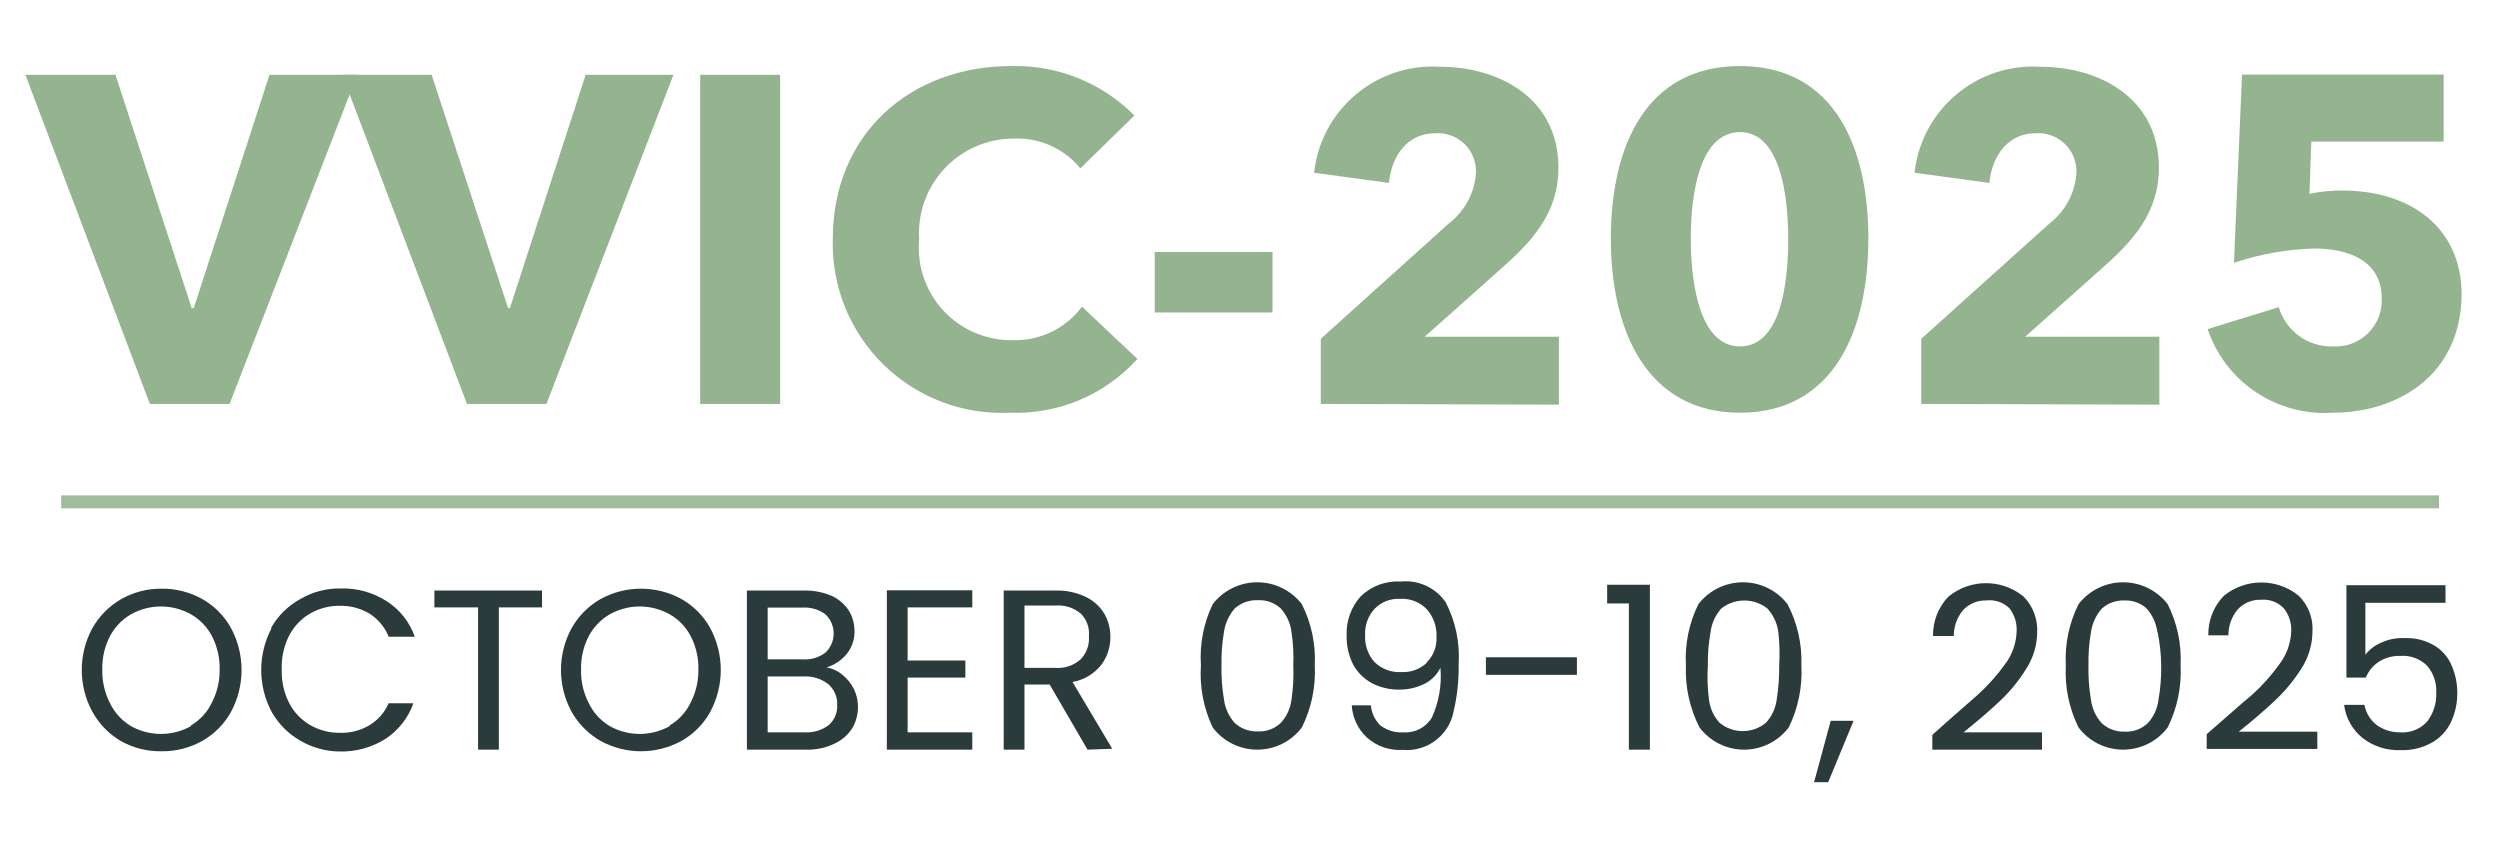
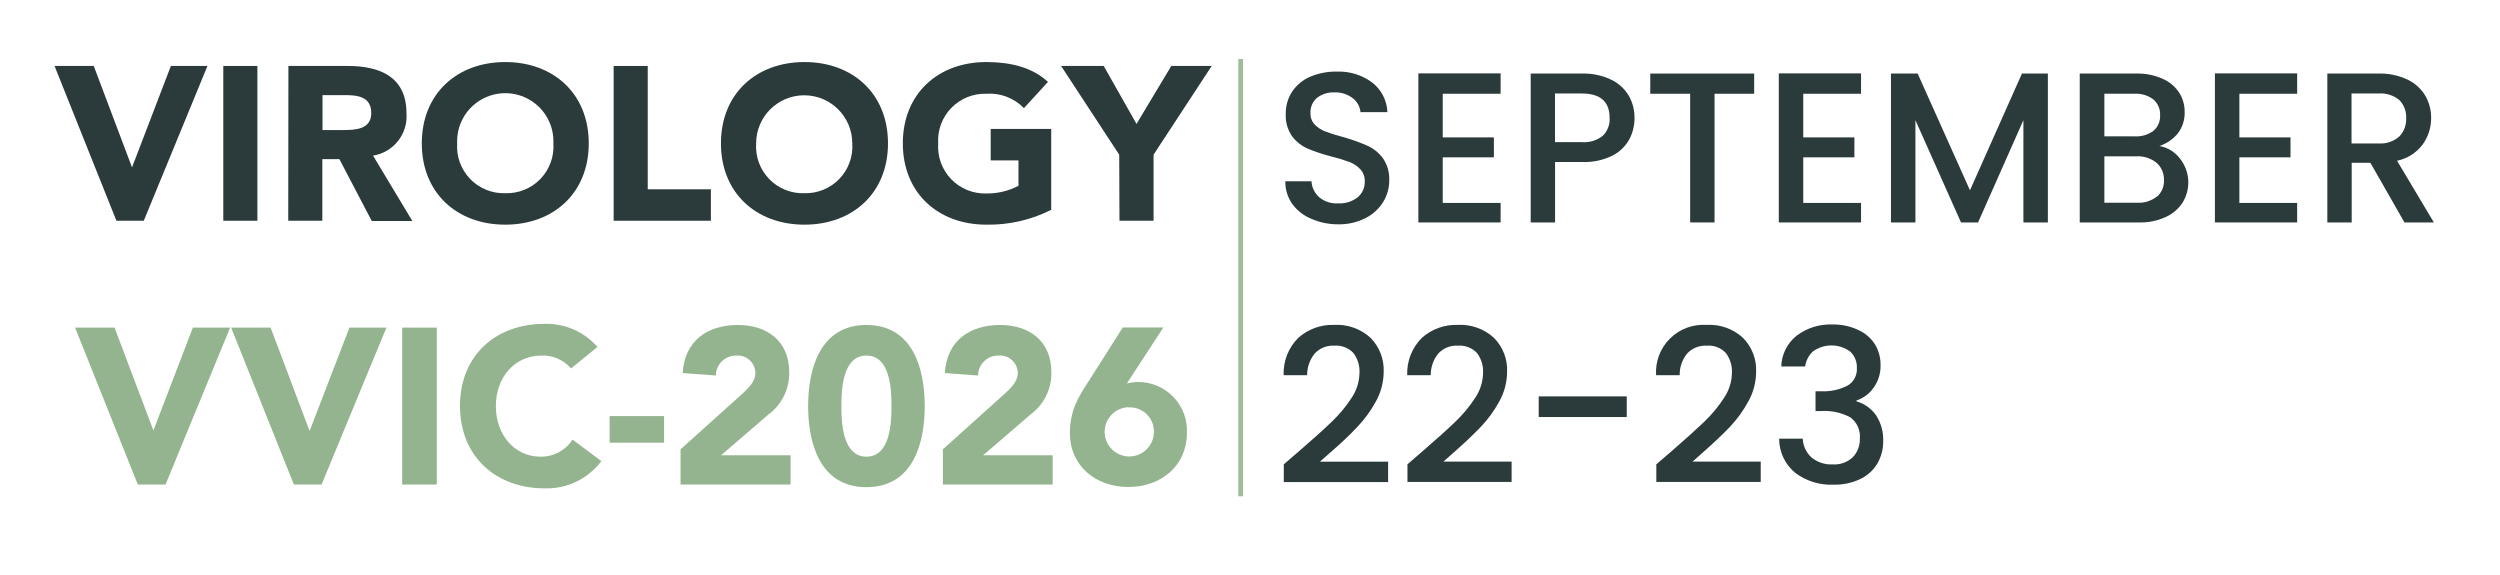
- <svg xmlns="http://www.w3.org/2000/svg" id="Layer_1" data-name="Layer 1" viewBox="0 0 108.25 36.73">
+ <svg xmlns="http://www.w3.org/2000/svg" id="Layer_1" data-name="Layer 1" viewBox="0 0 293.33 67.44">
  <defs>
    <style>.cls-1{opacity:0.88;}.cls-2{fill:#93b48e;}.cls-3{fill:#2b3a3b;}</style>
  </defs>
  <g class="cls-1">
-     <rect class="cls-2" x="2.65" y="21.45" width="102.96" height="0.56" />
+     <rect class="cls-2" x="145.29" y="6.93" width="0.56" height="51.3" />
  </g>
-   <path class="cls-3" d="M5.22,32.08A3.36,3.36,0,0,1,4,30.82,3.79,3.79,0,0,1,4,27.2a3.36,3.36,0,0,1,1.25-1.26A3.48,3.48,0,0,1,7,25.49a3.49,3.49,0,0,1,1.76.45A3.24,3.24,0,0,1,10,27.19a3.83,3.83,0,0,1,0,3.64,3.24,3.24,0,0,1-1.24,1.25A3.49,3.49,0,0,1,7,32.53,3.48,3.48,0,0,1,5.22,32.08Zm3.05-.67a2.28,2.28,0,0,0,.91-1A3,3,0,0,0,9.51,29a3,3,0,0,0-.33-1.45,2.32,2.32,0,0,0-.91-.95,2.66,2.66,0,0,0-2.6,0,2.38,2.38,0,0,0-.91.95A3,3,0,0,0,4.43,29a3,3,0,0,0,.33,1.44,2.35,2.35,0,0,0,.91,1,2.66,2.66,0,0,0,2.6,0Z" />
-   <path class="cls-3" d="M11.73,27.2A3.26,3.26,0,0,1,13,25.94a3.35,3.35,0,0,1,1.74-.46,3.5,3.5,0,0,1,2,.55,3,3,0,0,1,1.22,1.54H16.83a2.12,2.12,0,0,0-.83-1,2.43,2.43,0,0,0-1.29-.34,2.53,2.53,0,0,0-1.29.34,2.36,2.36,0,0,0-.9.95A3,3,0,0,0,12.2,29a3,3,0,0,0,.32,1.44,2.36,2.36,0,0,0,.9.95,2.53,2.53,0,0,0,1.29.34A2.34,2.34,0,0,0,16,31.4a2.09,2.09,0,0,0,.83-.95H17.9A3.05,3.05,0,0,1,16.68,32a3.57,3.57,0,0,1-2,.54A3.45,3.45,0,0,1,13,32.07a3.31,3.31,0,0,1-1.24-1.25,3.87,3.87,0,0,1,0-3.62Z" />
-   <path class="cls-3" d="M23.47,25.57v.73H21.6v6.16h-.9V26.3H18.81v-.73Z" />
-   <path class="cls-3" d="M26,32.08a3.36,3.36,0,0,1-1.25-1.26,3.79,3.79,0,0,1,0-3.62A3.36,3.36,0,0,1,26,25.94a3.65,3.65,0,0,1,3.51,0,3.24,3.24,0,0,1,1.24,1.25,3.83,3.83,0,0,1,0,3.64,3.24,3.24,0,0,1-1.24,1.25,3.65,3.65,0,0,1-3.51,0ZM29,31.41a2.28,2.28,0,0,0,.91-1A3,3,0,0,0,30.24,29a3,3,0,0,0-.33-1.45,2.32,2.32,0,0,0-.91-.95,2.66,2.66,0,0,0-2.6,0,2.38,2.38,0,0,0-.91.95A3,3,0,0,0,25.16,29a3,3,0,0,0,.33,1.44,2.35,2.35,0,0,0,.91,1,2.66,2.66,0,0,0,2.6,0Z" />
-   <path class="cls-3" d="M36.48,29.22a1.84,1.84,0,0,1,.49.61,1.72,1.72,0,0,1,.18.78,1.77,1.77,0,0,1-.26.94,1.82,1.82,0,0,1-.78.66,2.65,2.65,0,0,1-1.2.25H32.34V25.57h2.47a2.89,2.89,0,0,1,1.2.23,1.78,1.78,0,0,1,.74.63,1.7,1.7,0,0,1,.25.89,1.52,1.52,0,0,1-.34,1,1.84,1.84,0,0,1-.87.58A1.44,1.44,0,0,1,36.48,29.22Zm-3.24-.67h1.51a1.45,1.45,0,0,0,1-.3,1.14,1.14,0,0,0,0-1.64,1.48,1.48,0,0,0-1-.3H33.24Zm2.64,2.85a1.08,1.08,0,0,0,.37-.88,1.12,1.12,0,0,0-.39-.9,1.6,1.6,0,0,0-1.06-.33H33.24v2.42h1.59A1.58,1.58,0,0,0,35.88,31.4Z" />
-   <path class="cls-3" d="M39.3,26.3v2.3h2.5v.74H39.3v2.37h2.8v.75H38.4v-6.9h3.7v.74Z" />
-   <path class="cls-3" d="M47.09,32.46l-1.64-2.82H44.36v2.82h-.9V25.57h2.23a2.86,2.86,0,0,1,1.31.27,1.91,1.91,0,0,1,.81.72,2,2,0,0,1,.27,1,2,2,0,0,1-.41,1.25,2.06,2.06,0,0,1-1.23.72l1.72,2.89Zm-2.73-3.54h1.33a1.49,1.49,0,0,0,1.09-.36,1.27,1.27,0,0,0,.37-1,1.23,1.23,0,0,0-.36-1,1.54,1.54,0,0,0-1.1-.34H44.36Z" />
-   <path class="cls-3" d="M52.51,26.16a2.44,2.44,0,0,1,3.86,0,5.3,5.3,0,0,1,.56,2.65,5.42,5.42,0,0,1-.56,2.69,2.42,2.42,0,0,1-3.86,0A5.42,5.42,0,0,1,52,28.81,5.31,5.31,0,0,1,52.51,26.16Zm3.41,1.19a1.88,1.88,0,0,0-.46-1,1.34,1.34,0,0,0-1-.36,1.39,1.39,0,0,0-1,.36,2,2,0,0,0-.46,1,7.68,7.68,0,0,0-.11,1.46A7.89,7.89,0,0,0,53,30.3a1.88,1.88,0,0,0,.46,1,1.39,1.39,0,0,0,1,.37,1.34,1.34,0,0,0,1-.37,1.8,1.8,0,0,0,.46-1A7.79,7.79,0,0,0,56,28.81,7.6,7.6,0,0,0,55.92,27.35Z" />
-   <path class="cls-3" d="M59.77,31.41a1.49,1.49,0,0,0,1,.3A1.32,1.32,0,0,0,62,31.07a4.3,4.3,0,0,0,.37-2.16,1.51,1.51,0,0,1-.69.7,2.45,2.45,0,0,1-1.08.25,2.53,2.53,0,0,1-1.18-.27,2,2,0,0,1-.82-.8,2.61,2.61,0,0,1-.29-1.26,2.39,2.39,0,0,1,.61-1.71,2.29,2.29,0,0,1,1.74-.64,2.1,2.1,0,0,1,1.94.9,5.13,5.13,0,0,1,.56,2.67,8.37,8.37,0,0,1-.22,2.06,2.06,2.06,0,0,1-2.2,1.66,2.13,2.13,0,0,1-1.57-.55,2.08,2.08,0,0,1-.64-1.38h.83A1.36,1.36,0,0,0,59.77,31.41Zm2-2.72a1.44,1.44,0,0,0,.43-1.11,1.69,1.69,0,0,0-.42-1.2,1.48,1.48,0,0,0-1.16-.45,1.43,1.43,0,0,0-1.1.43,1.57,1.57,0,0,0-.41,1.15,1.61,1.61,0,0,0,.4,1.15,1.53,1.53,0,0,0,1.18.44A1.49,1.49,0,0,0,61.79,28.69Z" />
-   <path class="cls-3" d="M68.28,28.46v.76H64.34v-.76Z" />
-   <path class="cls-3" d="M69.59,26.13v-.81h1.85v7.14h-.91V26.13Z" />
-   <path class="cls-3" d="M73.54,26.16a2.44,2.44,0,0,1,3.86,0A5.31,5.31,0,0,1,78,28.81a5.42,5.42,0,0,1-.55,2.69,2.42,2.42,0,0,1-3.86,0A5.42,5.42,0,0,1,73,28.81,5.3,5.3,0,0,1,73.54,26.16ZM77,27.35a1.89,1.89,0,0,0-.47-1,1.61,1.61,0,0,0-2,0,1.88,1.88,0,0,0-.46,1,7.6,7.6,0,0,0-.12,1.46A7.79,7.79,0,0,0,74,30.3a1.8,1.8,0,0,0,.46,1,1.58,1.58,0,0,0,2,0,1.81,1.81,0,0,0,.47-1,8.82,8.82,0,0,0,.11-1.49A8.61,8.61,0,0,0,77,27.35Z" />
-   <path class="cls-3" d="M80.26,31.21l-1.1,2.66h-.61l.72-2.66Z" />
-   <path class="cls-3" d="M85.64,30.08a8.31,8.31,0,0,0,1.2-1.35,2.48,2.48,0,0,0,.48-1.39,1.49,1.49,0,0,0-.31-1A1.22,1.22,0,0,0,86,26a1.31,1.31,0,0,0-1,.42,1.73,1.73,0,0,0-.4,1.12H83.7a2.39,2.39,0,0,1,.67-1.71,2.57,2.57,0,0,1,3.25,0,2.06,2.06,0,0,1,.59,1.55,2.94,2.94,0,0,1-.49,1.6,6.73,6.73,0,0,1-1.11,1.36c-.41.39-.94.85-1.59,1.37h3.4v.75H83.67v-.64C84.51,31.06,85.16,30.51,85.64,30.08Z" />
-   <path class="cls-3" d="M90,26.16a2.44,2.44,0,0,1,3.86,0,5.3,5.3,0,0,1,.56,2.65,5.42,5.42,0,0,1-.56,2.69,2.42,2.42,0,0,1-3.86,0,5.42,5.42,0,0,1-.55-2.69A5.31,5.31,0,0,1,90,26.16Zm3.41,1.19a1.88,1.88,0,0,0-.46-1A1.34,1.34,0,0,0,92,26a1.39,1.39,0,0,0-1,.36,2,2,0,0,0-.46,1,7.68,7.68,0,0,0-.11,1.46,7.89,7.89,0,0,0,.11,1.49,1.88,1.88,0,0,0,.46,1,1.39,1.39,0,0,0,1,.37,1.34,1.34,0,0,0,1-.37,1.8,1.8,0,0,0,.46-1,7.79,7.79,0,0,0,.12-1.49A7.6,7.6,0,0,0,93.42,27.35Z" />
-   <path class="cls-3" d="M97.52,30.08a8.31,8.31,0,0,0,1.2-1.35,2.5,2.5,0,0,0,.49-1.39,1.49,1.49,0,0,0-.32-1,1.22,1.22,0,0,0-1-.37,1.31,1.31,0,0,0-1,.42,1.73,1.73,0,0,0-.4,1.12h-.87a2.39,2.39,0,0,1,.67-1.71,2.57,2.57,0,0,1,3.25,0,2,2,0,0,1,.59,1.55,3,3,0,0,1-.48,1.6,7.12,7.12,0,0,1-1.12,1.36c-.41.39-.94.85-1.59,1.37h3.4v.75H95.55v-.64C96.39,31.06,97,30.51,97.52,30.08Z" />
-   <path class="cls-3" d="M105.89,26.1h-3.47v2.25a1.67,1.67,0,0,1,.68-.52,2.16,2.16,0,0,1,1-.2,2.36,2.36,0,0,1,1.34.34,1.84,1.84,0,0,1,.73.88,2.94,2.94,0,0,1,.23,1.14,2.89,2.89,0,0,1-.27,1.27,2,2,0,0,1-.82.89,2.55,2.55,0,0,1-1.35.33,2.51,2.51,0,0,1-1.68-.54,2.19,2.19,0,0,1-.78-1.42h.88a1.42,1.42,0,0,0,.54.88,1.68,1.68,0,0,0,1,.31,1.44,1.44,0,0,0,1.17-.46,1.9,1.9,0,0,0,.4-1.24,1.68,1.68,0,0,0-.4-1.19,1.51,1.51,0,0,0-1.16-.42,1.65,1.65,0,0,0-.92.25,1.48,1.48,0,0,0-.57.69h-.84v-4h4.29Z" />
-   <path class="cls-2" d="M9.94,17.49H6.49L1.1,3.24H5l3.3,10.1h.09l3.28-10.1h3.8Z" />
-   <path class="cls-2" d="M23.66,17.49H20.22L14.82,3.24h3.87L22,13.34h.08l3.28-10.1h3.8Z" />
-   <path class="cls-2" d="M30.32,17.49V3.24h3.46V17.49Z" />
-   <path class="cls-2" d="M43.73,17.87a7.32,7.32,0,0,1-7.67-7.52c0-4.57,3.38-7.49,7.73-7.49A7.26,7.26,0,0,1,49.12,5L46.78,7.29A3.53,3.53,0,0,0,43.91,6a4.1,4.1,0,0,0-4.11,4.37,4,4,0,0,0,4.05,4.36,3.61,3.61,0,0,0,3-1.45l2.4,2.26A7.07,7.07,0,0,1,43.73,17.87Z" />
-   <path class="cls-2" d="M50,13.53V10.91H55.1v2.62Z" />
-   <path class="cls-2" d="M57.19,17.49V14.67l5.55-5a3,3,0,0,0,1.17-2.19,1.65,1.65,0,0,0-1.77-1.71c-1.13,0-1.87.88-2,2.15l-3.24-.44a5.16,5.16,0,0,1,5.43-4.59c2.62,0,5.15,1.39,5.15,4.37,0,2-1.18,3.22-2.49,4.38l-3.3,2.94h5.81v2.94Z" />
-   <path class="cls-2" d="M75.34,17.87c-4,0-5.59-3.5-5.59-7.54s1.55-7.47,5.59-7.47S80.9,6.3,80.9,10.33,79.37,17.87,75.34,17.87Zm0-12.15c-1.79,0-2.13,2.81-2.13,4.61S73.55,15,75.34,15s2.09-2.81,2.09-4.64S77.11,5.72,75.34,5.72Z" />
-   <path class="cls-2" d="M83.19,17.49V14.67l5.56-5a3,3,0,0,0,1.16-2.19,1.65,1.65,0,0,0-1.77-1.71c-1.13,0-1.87.88-2,2.15l-3.24-.44a5.16,5.16,0,0,1,5.43-4.59c2.62,0,5.15,1.39,5.15,4.37,0,2-1.18,3.22-2.49,4.38l-3.3,2.94h5.81v2.94Z" />
-   <path class="cls-2" d="M101,17.87a5.34,5.34,0,0,1-5.41-3.62l3.08-.95A2.37,2.37,0,0,0,101,15a2,2,0,0,0,2.13-2.07c0-1.69-1.52-2.17-2.91-2.17a11.88,11.88,0,0,0-3.49.62l.35-8.15h8.73v2.9h-5.73L100,8.39a7,7,0,0,1,1.43-.14c2.86,0,5.16,1.53,5.16,4.53C106.54,16.24,103.84,17.87,101,17.87Z" />
+   <path class="cls-3" d="M153.83,25.66a5.19,5.19,0,0,1-2.22-1.75,4.46,4.46,0,0,1-.8-2.64h3.07a2.7,2.7,0,0,0,.89,1.86,3.15,3.15,0,0,0,2.22.73,3.45,3.45,0,0,0,2.31-.71,2.32,2.32,0,0,0,.83-1.85,2,2,0,0,0-.51-1.43,3.4,3.4,0,0,0-1.28-.86,18.46,18.46,0,0,0-2.13-.65,19.4,19.4,0,0,1-2.77-.92A4.63,4.63,0,0,1,151.61,16a4.22,4.22,0,0,1-.75-2.62,4.64,4.64,0,0,1,.75-2.63A4.81,4.81,0,0,1,153.73,9a7.68,7.68,0,0,1,3.14-.6A6.53,6.53,0,0,1,161,9.68a4.63,4.63,0,0,1,1.79,3.48h-3.16a2.33,2.33,0,0,0-.91-1.64,3.34,3.34,0,0,0-2.18-.68,3.12,3.12,0,0,0-2,.63,2.2,2.2,0,0,0-.78,1.81,1.81,1.81,0,0,0,.49,1.32,3.32,3.32,0,0,0,1.24.82,18.52,18.52,0,0,0,2.06.65,21.35,21.35,0,0,1,2.83,1,4.72,4.72,0,0,1,1.86,1.47,4.21,4.21,0,0,1,.76,2.65,4.73,4.73,0,0,1-.71,2.51,5.16,5.16,0,0,1-2.09,1.9,6.84,6.84,0,0,1-3.23.72A7.78,7.78,0,0,1,153.83,25.66Z" />
+   <path class="cls-3" d="M169.28,11v5.12h6v2.34h-6v5.35h6.79V26.1h-9.65V8.61h9.65V11Z" />
+   <path class="cls-3" d="M191.17,16.35a4.68,4.68,0,0,1-2,1.92,7.38,7.38,0,0,1-3.54.74h-3.17V26.1h-2.86V8.63h6a7.47,7.47,0,0,1,3.4.7,4.79,4.79,0,0,1,2.09,1.87,5.12,5.12,0,0,1,.69,2.64A5.28,5.28,0,0,1,191.17,16.35Zm-3.11-.42a2.71,2.71,0,0,0,.8-2.09q0-2.86-3.24-2.87h-3.17v5.71h3.17A3.48,3.48,0,0,0,188.06,15.93Z" />
+   <path class="cls-3" d="M205.82,8.63V11h-4.65V26.1h-2.86V11h-4.68V8.63Z" />
+   <path class="cls-3" d="M211.58,11v5.12h6v2.34h-6v5.35h6.78V26.1h-9.65V8.61h9.65V11Z" />
+   <path class="cls-3" d="M240.28,8.63V26.1h-2.87v-12l-5.32,12h-2l-5.35-12v12h-2.87V8.63H225l6.14,13.7,6.1-13.7Z" />
+   <path class="cls-3" d="M255.78,18.61a4.49,4.49,0,0,1,.29,5.19,4.67,4.67,0,0,1-2,1.68,7,7,0,0,1-3.05.62h-7V8.63h6.66a7.13,7.13,0,0,1,3.06.61,4.48,4.48,0,0,1,1.94,1.62,4.15,4.15,0,0,1,.65,2.27,3.94,3.94,0,0,1-.8,2.52,4.73,4.73,0,0,1-2.16,1.48A3.87,3.87,0,0,1,255.78,18.61ZM246.91,16h3.55a3.41,3.41,0,0,0,2.2-.64,2.26,2.26,0,0,0,.79-1.85,2.3,2.3,0,0,0-.79-1.84,3.31,3.31,0,0,0-2.2-.67h-3.55Zm6.16,7.09a2.44,2.44,0,0,0,.83-2,2.56,2.56,0,0,0-.88-2,3.5,3.5,0,0,0-2.34-.75h-3.77v5.45h3.87A3.43,3.43,0,0,0,253.07,23.06Z" />
+   <path class="cls-3" d="M262.75,11v5.12h6v2.34h-6v5.35h6.78V26.1h-9.65V8.61h9.65V11Z" />
+   <path class="cls-3" d="M282.12,26.1l-4-7h-2.19v7h-2.86V8.63h6a7.51,7.51,0,0,1,3.41.71,4.84,4.84,0,0,1,2.08,1.88,5.15,5.15,0,0,1,.69,2.64,5.23,5.23,0,0,1-1,3.1,5,5,0,0,1-3,1.9l4.32,7.24Zm-6.21-9.27h3.17a3.33,3.33,0,0,0,2.43-.81,2.89,2.89,0,0,0,.81-2.16,2.81,2.81,0,0,0-.8-2.12,3.43,3.43,0,0,0-2.44-.77h-3.17Z" />
+   <path class="cls-3" d="M152.44,52.92q2.42-2.09,3.81-3.43a15.66,15.66,0,0,0,2.33-2.8,5.37,5.37,0,0,0,.93-2.92,3.56,3.56,0,0,0-.72-2.36,2.78,2.78,0,0,0-2.25-.85,2.88,2.88,0,0,0-2.3.94,4,4,0,0,0-.87,2.52h-2.76a5.87,5.87,0,0,1,1.72-4.38,6,6,0,0,1,4.19-1.52,5.85,5.85,0,0,1,4.28,1.51,5.35,5.35,0,0,1,1.55,4,7.19,7.19,0,0,1-.92,3.48,14,14,0,0,1-2.19,3Q158,51.44,156,53.17l-1.13,1h8v2.39H150.63V54.48Z" />
+   <path class="cls-3" d="M166.94,52.92q2.42-2.09,3.81-3.43a15.66,15.66,0,0,0,2.33-2.8,5.37,5.37,0,0,0,.93-2.92,3.56,3.56,0,0,0-.72-2.36,2.78,2.78,0,0,0-2.25-.85,2.88,2.88,0,0,0-2.3.94,4,4,0,0,0-.87,2.52h-2.76a5.87,5.87,0,0,1,1.72-4.38A6,6,0,0,1,171,38.12a5.85,5.85,0,0,1,4.28,1.51,5.35,5.35,0,0,1,1.55,4,7.19,7.19,0,0,1-.92,3.48,14,14,0,0,1-2.19,3q-1.26,1.32-3.23,3.05l-1.13,1h8v2.39H165.14V54.48Z" />
+   <path class="cls-3" d="M190.87,46.51v2.42H180.54V46.51Z" />
+   <path class="cls-3" d="M196.15,52.92q2.41-2.09,3.81-3.43a15.59,15.59,0,0,0,2.32-2.8,5.37,5.37,0,0,0,.93-2.92,3.56,3.56,0,0,0-.72-2.36,2.75,2.75,0,0,0-2.25-.85,2.89,2.89,0,0,0-2.3.94,3.92,3.92,0,0,0-.86,2.52h-2.77a5.56,5.56,0,0,1,5.91-5.9,5.84,5.84,0,0,1,4.28,1.51,5.35,5.35,0,0,1,1.55,4,7.19,7.19,0,0,1-.92,3.48,14.26,14.26,0,0,1-2.18,3q-1.27,1.32-3.23,3.05l-1.13,1h8v2.39H194.34V54.48Z" />
+   <path class="cls-3" d="M210.81,39.38A6.57,6.57,0,0,1,215,38.07a6.82,6.82,0,0,1,3,.63A4.52,4.52,0,0,1,220,40.41a4.65,4.65,0,0,1,.65,2.43,4.35,4.35,0,0,1-.83,2.67,4,4,0,0,1-2,1.48v.1a4.21,4.21,0,0,1,2.31,1.65,5.23,5.23,0,0,1,.83,3,5.14,5.14,0,0,1-.68,2.64,4.64,4.64,0,0,1-2,1.82,7,7,0,0,1-3.19.67,6.92,6.92,0,0,1-4.46-1.4,5.17,5.17,0,0,1-1.88-4h2.77a3.15,3.15,0,0,0,1,2.18,3.61,3.61,0,0,0,2.51.84,3.16,3.16,0,0,0,2.36-.84,3,3,0,0,0,.83-2.18,2.79,2.79,0,0,0-1.11-2.5,6.37,6.37,0,0,0-3.44-.74h-.65V45.91h.68a6.11,6.11,0,0,0,3.1-.68,2.22,2.22,0,0,0,1.07-2.06,2.49,2.49,0,0,0-.78-1.92,3.72,3.72,0,0,0-4.4,0A3,3,0,0,0,211.8,43H209A4.78,4.78,0,0,1,210.81,39.38Z" />
+   <path class="cls-3" d="M6.4,7.74H11l4.49,11.9h0l4.56-11.9h4.29L16.87,25.9H13.66Z" />
+   <path class="cls-3" d="M26.2,7.74h4V25.9h-4Z" />
+   <path class="cls-3" d="M33.84,7.74h7c3.72,0,6.85,1.28,6.85,5.52a4.67,4.67,0,0,1-3.92,5l4.61,7.67H43.62l-3.8-7.26h-2V25.9h-4Zm4,7.52H40.2c1.47,0,3.36-.06,3.36-2s-1.64-2.1-3.1-2.1H37.84Z" />
+   <path class="cls-3" d="M59.28,7.28c5.67,0,9.8,3.72,9.8,9.54s-4.13,9.54-9.8,9.54-9.79-3.72-9.79-9.54S53.62,7.28,59.28,7.28Zm0,15.39a5.48,5.48,0,0,0,5.65-5.85,5.65,5.65,0,1,0-11.29,0A5.48,5.48,0,0,0,59.28,22.67Z" />
+   <path class="cls-3" d="M72,7.74h4V22.21h7.41V25.9H72Z" />
+   <path class="cls-3" d="M94.39,7.28c5.67,0,9.8,3.72,9.8,9.54s-4.13,9.54-9.8,9.54-9.8-3.72-9.8-9.54S88.72,7.28,94.39,7.28Zm0,15.39A5.48,5.48,0,0,0,100,16.82a5.64,5.64,0,1,0-11.28,0A5.48,5.48,0,0,0,94.39,22.67Z" />
+   <path class="cls-3" d="M123.34,24.62a16.26,16.26,0,0,1-7.61,1.74c-5.67,0-9.8-3.72-9.8-9.54s4.13-9.54,9.8-9.54c2.87,0,5.41.64,7.23,2.33l-2.82,3.08A5.59,5.59,0,0,0,115.73,11a5.49,5.49,0,0,0-5.65,5.85,5.49,5.49,0,0,0,5.65,5.85,7.87,7.87,0,0,0,3.77-.9V18.82h-3.26V15.13h7.1Z" />
+   <path class="cls-3" d="M131.32,18.15,124.5,7.74h5l3.85,6.8,4.08-6.8h4.74l-6.82,10.41V25.9h-4Z" />
+   <path class="cls-2" d="M8.81,38.44h4.63L18,50.51H18l4.63-12.07H27L19.42,56.85H16.17Z" />
+   <path class="cls-2" d="M27.12,38.44h4.63L36.3,50.51h.05L41,38.44h4.34L37.73,56.85H34.48Z" />
+   <path class="cls-2" d="M47.19,38.44h4.06V56.85H47.19Z" />
+   <path class="cls-2" d="M67,43.23a4.34,4.34,0,0,0-3.49-1.51c-3.07,0-5.33,2.49-5.33,5.93s2.26,5.93,5.2,5.93a4.4,4.4,0,0,0,3.8-2l3.38,2.52a8,8,0,0,1-6.66,3.2c-5.74,0-9.93-3.77-9.93-9.67S58.14,38,63.88,38a7.92,7.92,0,0,1,6.22,2.71Z" />
+   <path class="cls-2" d="M77.92,51.94H71.53V48.82h6.39Z" />
+   <path class="cls-2" d="M79.85,52.72,87,46.29c.72-.67,1.63-1.45,1.63-2.57a2.08,2.08,0,0,0-2.26-2A2.34,2.34,0,0,0,84,44.06l-3.9-.29c.23-3.79,2.89-5.64,6.5-5.64,3.35,0,6,1.85,6,5.54a6,6,0,0,1-2.41,4.94l-5.59,4.81h8.16v3.43H79.85Z" />
+   <path class="cls-2" d="M101.66,38.13c5.46,0,6.84,5.15,6.84,9.52s-1.38,9.51-6.84,9.51S94.82,52,94.82,47.65,96.2,38.13,101.66,38.13Zm0,15.45c2.81,0,2.94-4,2.94-5.93s-.13-5.93-2.94-5.93-2.94,4-2.94,5.93S98.85,53.58,101.66,53.58Z" />
+   <path class="cls-2" d="M110.63,52.72l7.15-6.43c.73-.67,1.64-1.45,1.64-2.57a2.08,2.08,0,0,0-2.26-2,2.35,2.35,0,0,0-2.4,2.34l-3.9-.29c.24-3.79,2.89-5.64,6.5-5.64,3.36,0,6,1.85,6,5.54a6,6,0,0,1-2.42,4.94l-5.59,4.81h8.16v3.43H110.63Z" />
+   <path class="cls-2" d="M132.21,45a5.41,5.41,0,0,1,1.27-.18,5.71,5.71,0,0,1,5.78,6c0,3.8-3,6.32-6.87,6.32s-6.86-2.52-6.86-6.32c0-2.65,1-4.26,2.21-6.1l4-6.3h4.76Zm.18,2.78a2.89,2.89,0,1,0,3,2.89A2.82,2.82,0,0,0,132.39,47.8Z" />
</svg>
